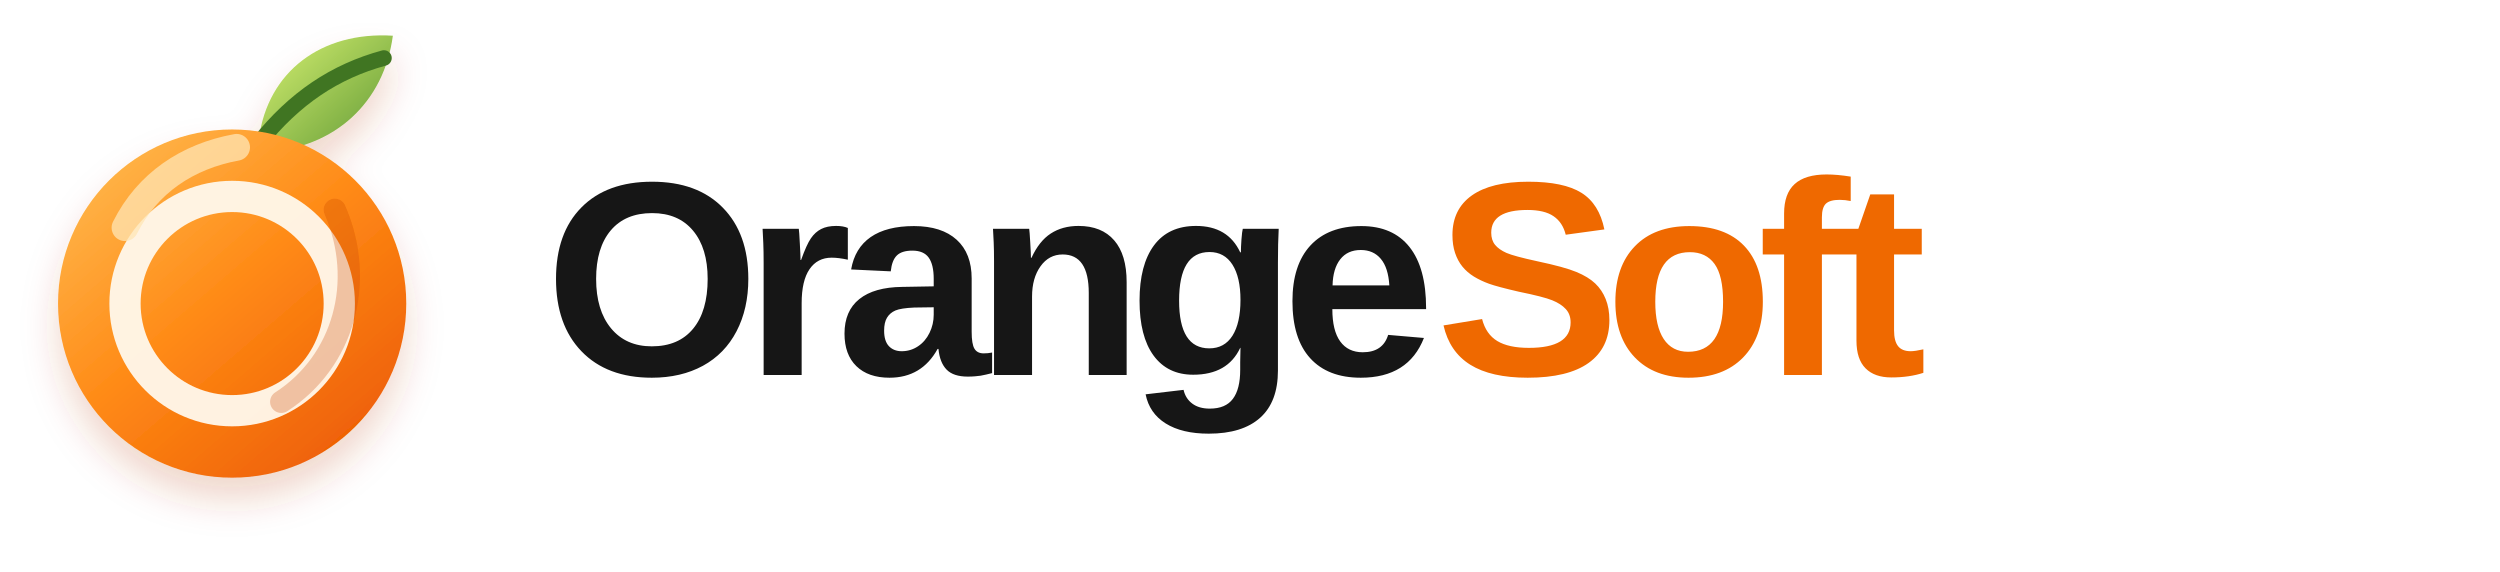
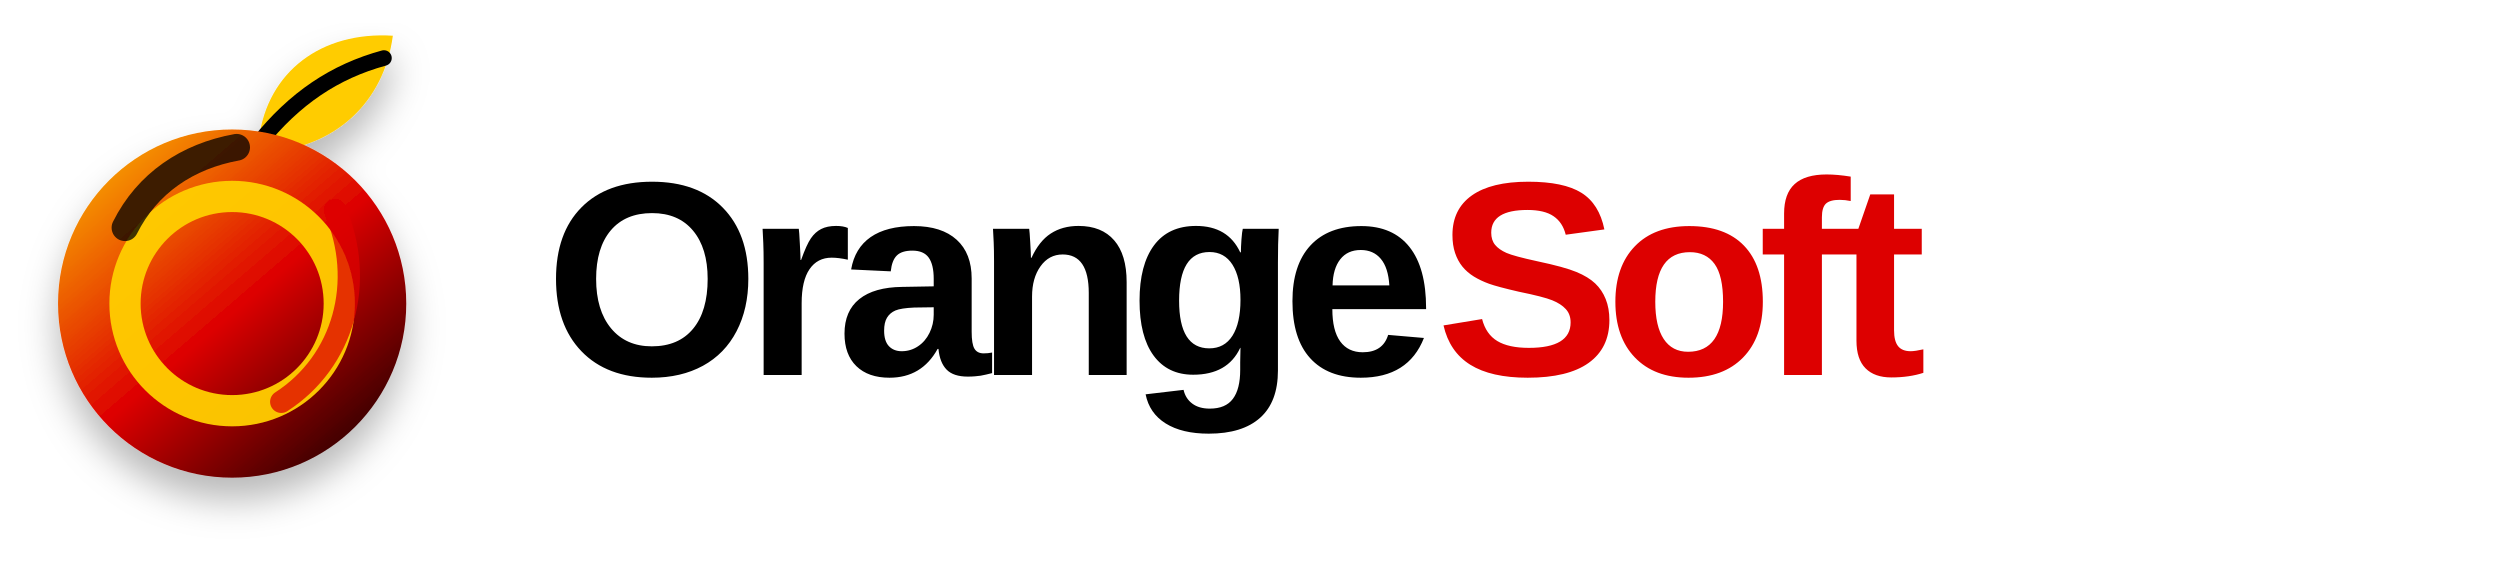
<svg xmlns="http://www.w3.org/2000/svg" viewBox="0 0 560 128" role="img" aria-labelledby="title desc">
  <defs>
-     <linearGradient id="orange" x1="21" y1="20" x2="94" y2="105" gradientUnits="userSpaceOnUse">
-       <stop stop-color="#FFC35A" />
-       <stop offset=".48" stop-color="#FF8A16" />
-       <stop offset="1" stop-color="#E95300" />
-     </linearGradient>
-     <linearGradient id="leaf" x1="63" y1="9" x2="91" y2="39" gradientUnits="userSpaceOnUse">
-       <stop stop-color="#CBE86B" />
-       <stop offset="1" stop-color="#4D8B2B" />
+     <linearGradient id="fruit" x1="21" y1="20" x2="94" y2="105" gradientUnits="userSpaceOnUse">
+       <stop stop-color="#FFCC00" />
+       <stop offset=".52" stop-color="#DD0000" />
+       <stop offset="1" stop-color="#000000" />
    </linearGradient>
    <filter id="shadow" x="-30%" y="-30%" width="160%" height="160%">
-       <feDropShadow dx="0" dy="5" stdDeviation="4" flood-color="#B63D00" flood-opacity=".2" />
+       <feDropShadow dx="0" dy="5" stdDeviation="4" flood-color="#000000" flood-opacity=".28" />
    </filter>
  </defs>
  <g filter="url(#shadow)">
-     <path d="M58 31C60 16 72 7 88 8c-2 15-13 25-28 26l-2-3Z" fill="url(#leaf)" />
-     <path d="M58 32c8-10 17-16 28-19" fill="none" stroke="#407524" stroke-width="3.5" stroke-linecap="round" />
-     <circle cx="52" cy="68" r="39" fill="url(#orange)" />
-     <circle cx="52" cy="68" r="24" fill="none" stroke="#FFF7E9" stroke-width="7" opacity=".96" />
-     <path d="M28 51c5-10 14-16 25-18" fill="none" stroke="#FFE5B4" stroke-width="6" stroke-linecap="round" opacity=".75" />
-     <path d="M75 47c7 16 2 34-12 43" fill="none" stroke="#C94300" stroke-width="5" stroke-linecap="round" opacity=".28" />
+     <path d="M58 31C60 16 72 7 88 8c-2 15-13 25-28 26l-2-3Z" fill="#FFCC00" />
+     <path d="M58 32c8-10 17-16 28-19" fill="none" stroke="#000000" stroke-width="3.5" stroke-linecap="round" />
+     <circle cx="52" cy="68" r="39" fill="url(#fruit)" />
+     <circle cx="52" cy="68" r="24" fill="none" stroke="#FFCC00" stroke-width="7" opacity=".96" />
+     <path d="M28 51c5-10 14-16 25-18" fill="none" stroke="#000000" stroke-width="6" stroke-linecap="round" opacity=".75" />
+     <path d="M75 47c7 16 2 34-12 43" fill="none" stroke="#DD0000" stroke-width="5" stroke-linecap="round" opacity=".75" />
  </g>
-   <text x="122" y="84" fill="#161616" font-family="Arial, Helvetica, sans-serif" font-size="62" font-weight="800" letter-spacing="-3.5">Orange<tspan fill="#EF6900">Soft</tspan>
+   <text x="122" y="84" fill="#000000" font-family="Arial, Helvetica, sans-serif" font-size="62" font-weight="800" letter-spacing="-3.5">Orange<tspan fill="#DD0000">Soft</tspan>
  </text>
</svg>
